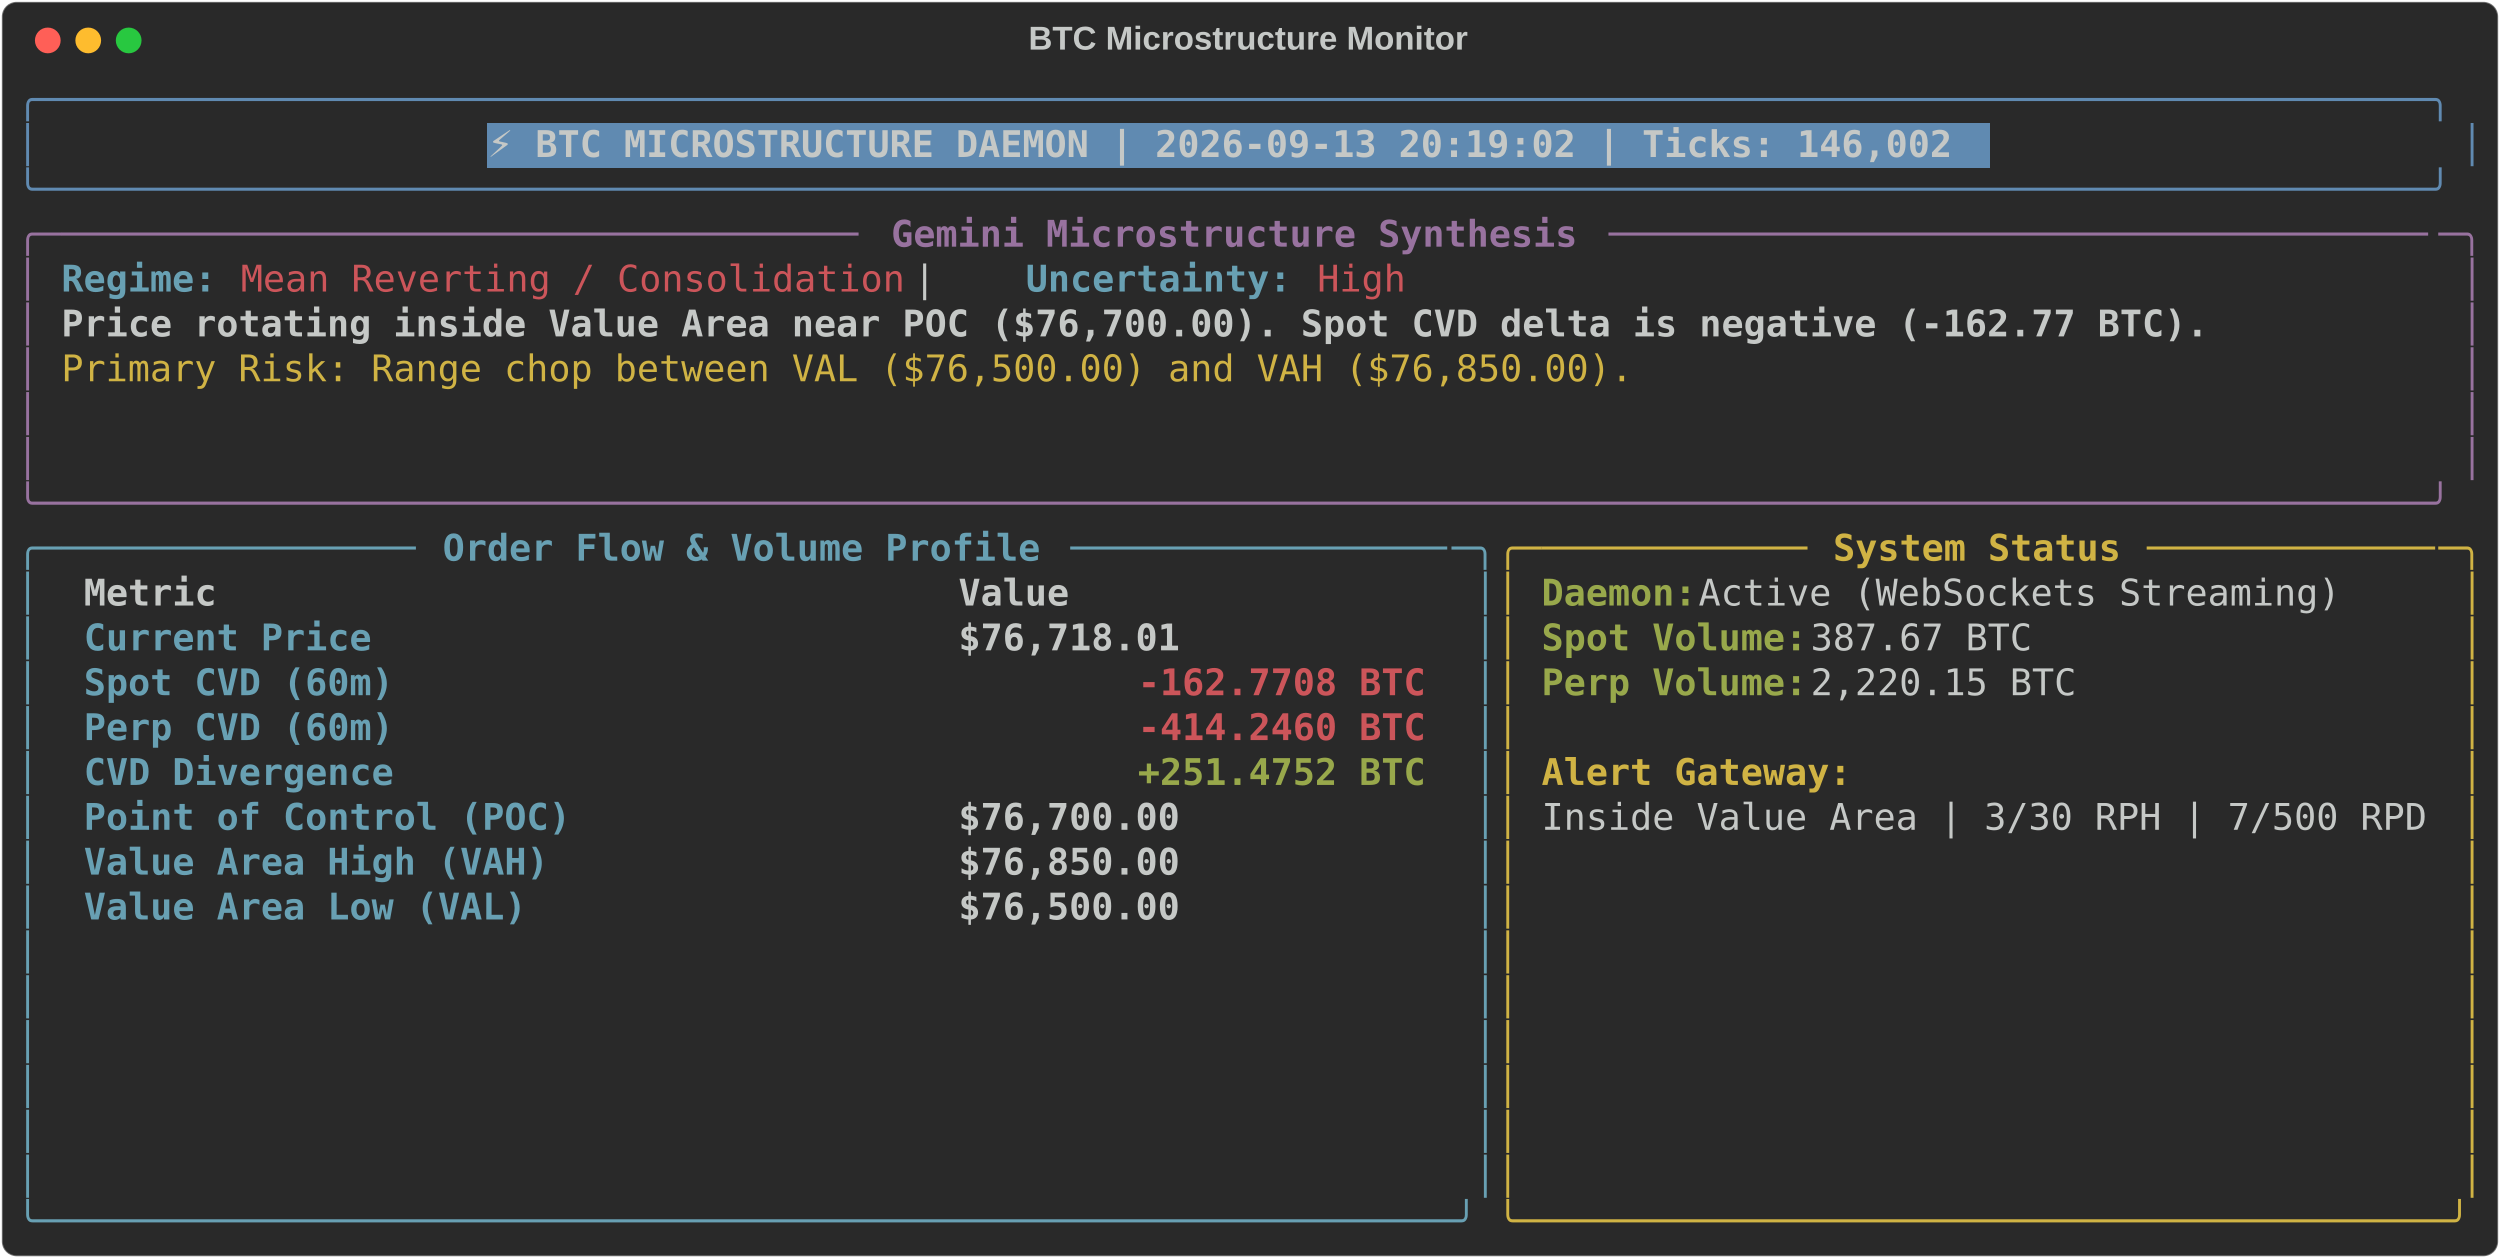
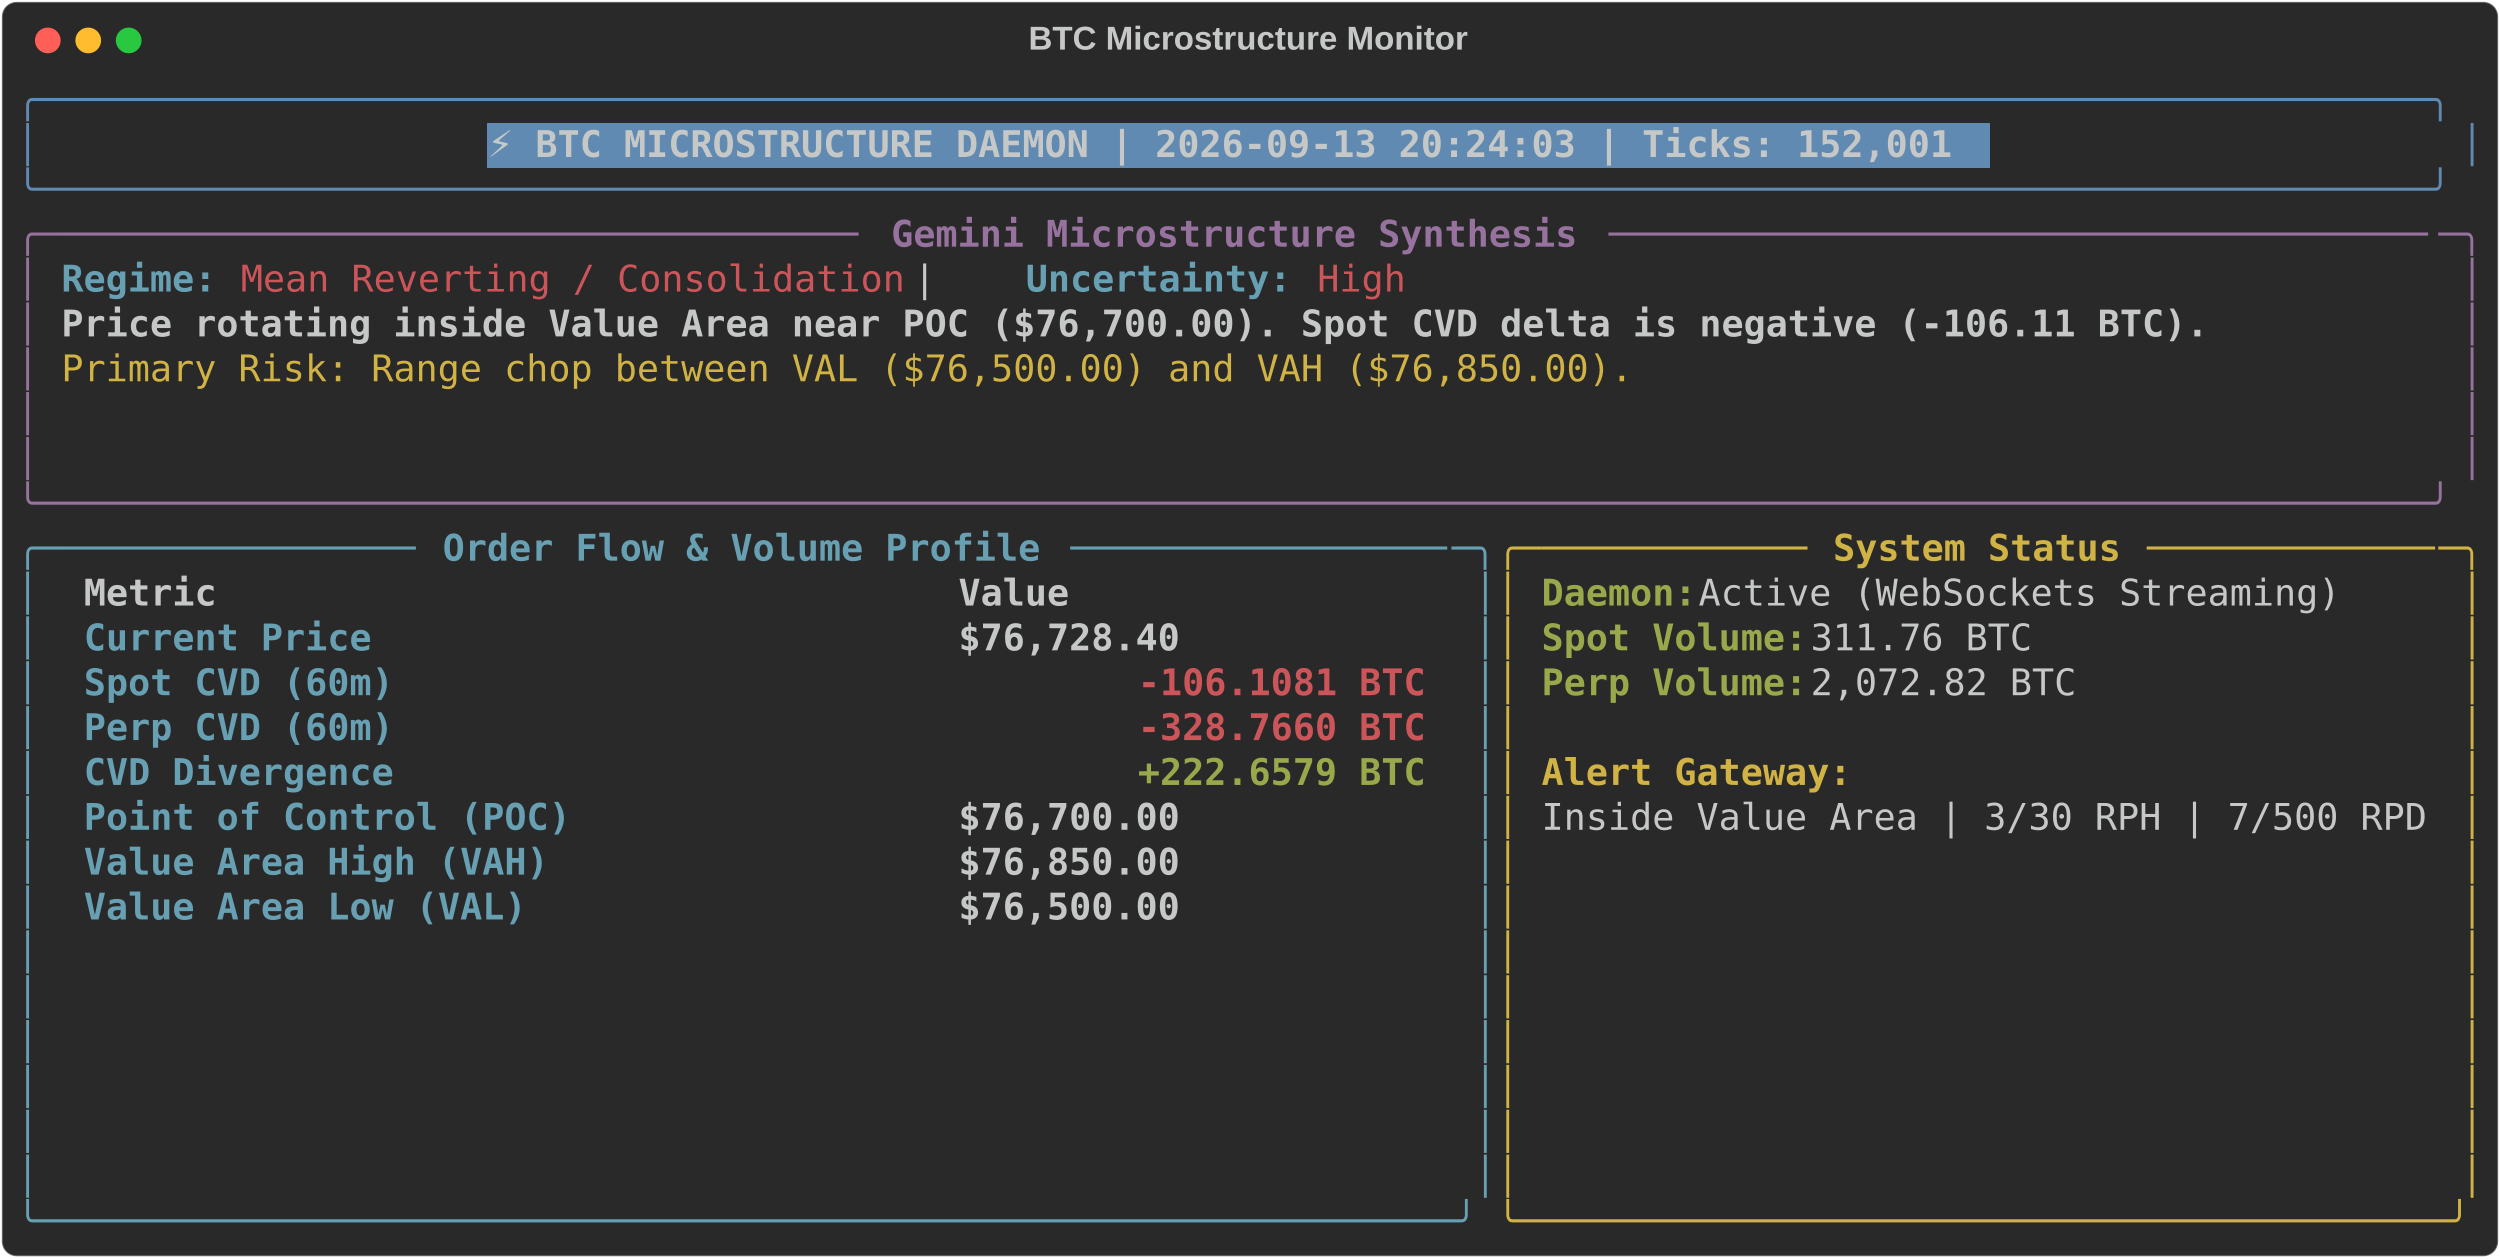
<svg xmlns="http://www.w3.org/2000/svg" class="rich-terminal" viewBox="0 0 1360 684.4">
  <style>

    @font-face {
        font-family: "Fira Code";
        src: local("FiraCode-Regular"),
                url("https://cdnjs.cloudflare.com/ajax/libs/firacode/6.2.0/woff2/FiraCode-Regular.woff2") format("woff2"),
                url("https://cdnjs.cloudflare.com/ajax/libs/firacode/6.2.0/woff/FiraCode-Regular.woff") format("woff");
        font-style: normal;
        font-weight: 400;
    }
    @font-face {
        font-family: "Fira Code";
        src: local("FiraCode-Bold"),
                url("https://cdnjs.cloudflare.com/ajax/libs/firacode/6.2.0/woff2/FiraCode-Bold.woff2") format("woff2"),
                url("https://cdnjs.cloudflare.com/ajax/libs/firacode/6.2.0/woff/FiraCode-Bold.woff") format("woff");
        font-style: bold;
        font-weight: 700;
    }

-     .terminal-3218032373-matrix {
+     .terminal-3070117604-matrix {
        font-family: Fira Code, monospace;
        font-size: 20px;
        line-height: 24.4px;
        font-variant-east-asian: full-width;
    }

-     .terminal-3218032373-title {
+     .terminal-3070117604-title {
        font-size: 18px;
        font-weight: bold;
        font-family: arial;
    }

-     .terminal-3218032373-r1 { fill: #608ab1 }
- .terminal-3218032373-r2 { fill: #c5c8c6 }
- .terminal-3218032373-r3 { fill: #c5c8c6;font-weight: bold }
- .terminal-3218032373-r4 { fill: #98729f }
- .terminal-3218032373-r5 { fill: #98729f;font-weight: bold }
- .terminal-3218032373-r6 { fill: #68a0b3;font-weight: bold }
- .terminal-3218032373-r7 { fill: #cc555a }
- .terminal-3218032373-r8 { fill: #d0b344 }
- .terminal-3218032373-r9 { fill: #68a0b3 }
- .terminal-3218032373-r10 { fill: #d0b344;font-weight: bold }
- .terminal-3218032373-r11 { fill: #98a84b;font-weight: bold }
- .terminal-3218032373-r12 { fill: #cc555a;font-weight: bold }
+     .terminal-3070117604-r1 { fill: #608ab1 }
+ .terminal-3070117604-r2 { fill: #c5c8c6 }
+ .terminal-3070117604-r3 { fill: #c5c8c6;font-weight: bold }
+ .terminal-3070117604-r4 { fill: #98729f }
+ .terminal-3070117604-r5 { fill: #98729f;font-weight: bold }
+ .terminal-3070117604-r6 { fill: #68a0b3;font-weight: bold }
+ .terminal-3070117604-r7 { fill: #cc555a }
+ .terminal-3070117604-r8 { fill: #d0b344 }
+ .terminal-3070117604-r9 { fill: #68a0b3 }
+ .terminal-3070117604-r10 { fill: #d0b344;font-weight: bold }
+ .terminal-3070117604-r11 { fill: #98a84b;font-weight: bold }
+ .terminal-3070117604-r12 { fill: #cc555a;font-weight: bold }
    </style>
  <defs>
-     <clipPath id="terminal-3218032373-clip-terminal">
+     <clipPath id="terminal-3070117604-clip-terminal">
      <rect x="0" y="0" width="1341.0" height="633.4" />
    </clipPath>
-     <clipPath id="terminal-3218032373-line-0">
+     <clipPath id="terminal-3070117604-line-0">
      <rect x="0" y="1.5" width="1342" height="24.65" />
    </clipPath>
-     <clipPath id="terminal-3218032373-line-1">
+     <clipPath id="terminal-3070117604-line-1">
      <rect x="0" y="25.9" width="1342" height="24.65" />
    </clipPath>
-     <clipPath id="terminal-3218032373-line-2">
+     <clipPath id="terminal-3070117604-line-2">
      <rect x="0" y="50.3" width="1342" height="24.65" />
    </clipPath>
-     <clipPath id="terminal-3218032373-line-3">
+     <clipPath id="terminal-3070117604-line-3">
      <rect x="0" y="74.7" width="1342" height="24.65" />
    </clipPath>
-     <clipPath id="terminal-3218032373-line-4">
+     <clipPath id="terminal-3070117604-line-4">
      <rect x="0" y="99.1" width="1342" height="24.65" />
    </clipPath>
-     <clipPath id="terminal-3218032373-line-5">
+     <clipPath id="terminal-3070117604-line-5">
      <rect x="0" y="123.5" width="1342" height="24.65" />
    </clipPath>
-     <clipPath id="terminal-3218032373-line-6">
+     <clipPath id="terminal-3070117604-line-6">
      <rect x="0" y="147.9" width="1342" height="24.65" />
    </clipPath>
-     <clipPath id="terminal-3218032373-line-7">
+     <clipPath id="terminal-3070117604-line-7">
      <rect x="0" y="172.3" width="1342" height="24.65" />
    </clipPath>
-     <clipPath id="terminal-3218032373-line-8">
+     <clipPath id="terminal-3070117604-line-8">
      <rect x="0" y="196.7" width="1342" height="24.65" />
    </clipPath>
-     <clipPath id="terminal-3218032373-line-9">
+     <clipPath id="terminal-3070117604-line-9">
      <rect x="0" y="221.1" width="1342" height="24.65" />
    </clipPath>
-     <clipPath id="terminal-3218032373-line-10">
+     <clipPath id="terminal-3070117604-line-10">
      <rect x="0" y="245.5" width="1342" height="24.65" />
    </clipPath>
-     <clipPath id="terminal-3218032373-line-11">
+     <clipPath id="terminal-3070117604-line-11">
      <rect x="0" y="269.9" width="1342" height="24.65" />
    </clipPath>
-     <clipPath id="terminal-3218032373-line-12">
+     <clipPath id="terminal-3070117604-line-12">
      <rect x="0" y="294.3" width="1342" height="24.65" />
    </clipPath>
-     <clipPath id="terminal-3218032373-line-13">
+     <clipPath id="terminal-3070117604-line-13">
      <rect x="0" y="318.7" width="1342" height="24.65" />
    </clipPath>
-     <clipPath id="terminal-3218032373-line-14">
+     <clipPath id="terminal-3070117604-line-14">
      <rect x="0" y="343.1" width="1342" height="24.65" />
    </clipPath>
-     <clipPath id="terminal-3218032373-line-15">
+     <clipPath id="terminal-3070117604-line-15">
      <rect x="0" y="367.5" width="1342" height="24.65" />
    </clipPath>
-     <clipPath id="terminal-3218032373-line-16">
+     <clipPath id="terminal-3070117604-line-16">
      <rect x="0" y="391.9" width="1342" height="24.65" />
    </clipPath>
-     <clipPath id="terminal-3218032373-line-17">
+     <clipPath id="terminal-3070117604-line-17">
      <rect x="0" y="416.3" width="1342" height="24.65" />
    </clipPath>
-     <clipPath id="terminal-3218032373-line-18">
+     <clipPath id="terminal-3070117604-line-18">
      <rect x="0" y="440.7" width="1342" height="24.65" />
    </clipPath>
-     <clipPath id="terminal-3218032373-line-19">
+     <clipPath id="terminal-3070117604-line-19">
      <rect x="0" y="465.1" width="1342" height="24.65" />
    </clipPath>
-     <clipPath id="terminal-3218032373-line-20">
+     <clipPath id="terminal-3070117604-line-20">
      <rect x="0" y="489.5" width="1342" height="24.65" />
    </clipPath>
-     <clipPath id="terminal-3218032373-line-21">
+     <clipPath id="terminal-3070117604-line-21">
      <rect x="0" y="513.9" width="1342" height="24.65" />
    </clipPath>
-     <clipPath id="terminal-3218032373-line-22">
+     <clipPath id="terminal-3070117604-line-22">
      <rect x="0" y="538.3" width="1342" height="24.65" />
    </clipPath>
-     <clipPath id="terminal-3218032373-line-23">
+     <clipPath id="terminal-3070117604-line-23">
      <rect x="0" y="562.7" width="1342" height="24.65" />
    </clipPath>
-     <clipPath id="terminal-3218032373-line-24">
+     <clipPath id="terminal-3070117604-line-24">
      <rect x="0" y="587.1" width="1342" height="24.65" />
    </clipPath>
  </defs>
  <rect fill="#292929" stroke="rgba(255,255,255,0.35)" stroke-width="1" x="1" y="1" width="1358" height="682.4" rx="8" />
-   <text class="terminal-3218032373-title" fill="#c5c8c6" text-anchor="middle" x="679" y="27">BTC Microstructure Monitor</text>
+   <text class="terminal-3070117604-title" fill="#c5c8c6" text-anchor="middle" x="679" y="27">BTC Microstructure Monitor</text>
  <g transform="translate(26,22)">
    <circle cx="0" cy="0" r="7" fill="#ff5f57" />
    <circle cx="22" cy="0" r="7" fill="#febc2e" />
    <circle cx="44" cy="0" r="7" fill="#28c840" />
  </g>
-   <g transform="translate(9, 41)" clip-path="url(#terminal-3218032373-clip-terminal)">
+   <g transform="translate(9, 41)" clip-path="url(#terminal-3070117604-clip-terminal)">
    <rect fill="#608ab1" x="256.2" y="25.9" width="817.4" height="24.65" shape-rendering="crispEdges" />
-     <g class="terminal-3218032373-matrix">
-       <text class="terminal-3218032373-r1" x="0" y="20" textLength="1342" clip-path="url(#terminal-3218032373-line-0)">╭────────────────────────────────────────────────────────────────────────────────────────────────────────────╮</text>
-       <text class="terminal-3218032373-r2" x="1342" y="20" textLength="12.2" clip-path="url(#terminal-3218032373-line-0)">
- </text>
-       <text class="terminal-3218032373-r1" x="0" y="44.4" textLength="12.2" clip-path="url(#terminal-3218032373-line-1)">│</text>
-       <text class="terminal-3218032373-r3" x="256.2" y="44.4" textLength="805.2" clip-path="url(#terminal-3218032373-line-1)">⚡ BTC MICROSTRUCTURE DAEMON | 2026-09-13 20:19:02 | Ticks: 146,002</text>
-       <text class="terminal-3218032373-r1" x="1329.8" y="44.4" textLength="12.2" clip-path="url(#terminal-3218032373-line-1)">│</text>
-       <text class="terminal-3218032373-r2" x="1342" y="44.4" textLength="12.2" clip-path="url(#terminal-3218032373-line-1)">
- </text>
-       <text class="terminal-3218032373-r1" x="0" y="68.8" textLength="1342" clip-path="url(#terminal-3218032373-line-2)">╰────────────────────────────────────────────────────────────────────────────────────────────────────────────╯</text>
-       <text class="terminal-3218032373-r2" x="1342" y="68.8" textLength="12.2" clip-path="url(#terminal-3218032373-line-2)">
- </text>
-       <text class="terminal-3218032373-r4" x="0" y="93.2" textLength="24.4" clip-path="url(#terminal-3218032373-line-3)">╭─</text>
-       <text class="terminal-3218032373-r4" x="24.4" y="93.2" textLength="439.2" clip-path="url(#terminal-3218032373-line-3)">────────────────────────────────────</text>
-       <text class="terminal-3218032373-r5" x="475.8" y="93.2" textLength="378.2" clip-path="url(#terminal-3218032373-line-3)">Gemini Microstructure Synthesis</text>
-       <text class="terminal-3218032373-r4" x="866.2" y="93.2" textLength="451.4" clip-path="url(#terminal-3218032373-line-3)">─────────────────────────────────────</text>
-       <text class="terminal-3218032373-r4" x="1317.6" y="93.2" textLength="24.4" clip-path="url(#terminal-3218032373-line-3)">─╮</text>
-       <text class="terminal-3218032373-r2" x="1342" y="93.2" textLength="12.2" clip-path="url(#terminal-3218032373-line-3)">
- </text>
-       <text class="terminal-3218032373-r4" x="0" y="117.6" textLength="12.2" clip-path="url(#terminal-3218032373-line-4)">│</text>
-       <text class="terminal-3218032373-r6" x="24.4" y="117.6" textLength="85.4" clip-path="url(#terminal-3218032373-line-4)">Regime:</text>
-       <text class="terminal-3218032373-r7" x="122" y="117.6" textLength="366" clip-path="url(#terminal-3218032373-line-4)">Mean Reverting / Consolidation</text>
-       <text class="terminal-3218032373-r2" x="488" y="117.6" textLength="61" clip-path="url(#terminal-3218032373-line-4)">  |  </text>
-       <text class="terminal-3218032373-r6" x="549" y="117.6" textLength="146.4" clip-path="url(#terminal-3218032373-line-4)">Uncertainty:</text>
-       <text class="terminal-3218032373-r7" x="707.6" y="117.6" textLength="48.8" clip-path="url(#terminal-3218032373-line-4)">High</text>
-       <text class="terminal-3218032373-r4" x="1329.8" y="117.6" textLength="12.2" clip-path="url(#terminal-3218032373-line-4)">│</text>
-       <text class="terminal-3218032373-r2" x="1342" y="117.6" textLength="12.2" clip-path="url(#terminal-3218032373-line-4)">
- </text>
-       <text class="terminal-3218032373-r4" x="0" y="142" textLength="12.2" clip-path="url(#terminal-3218032373-line-5)">│</text>
-       <text class="terminal-3218032373-r3" x="24.4" y="142" textLength="1183.4" clip-path="url(#terminal-3218032373-line-5)">Price rotating inside Value Area near POC ($76,700.00). Spot CVD delta is negative (-162.77 BTC).</text>
-       <text class="terminal-3218032373-r4" x="1329.8" y="142" textLength="12.2" clip-path="url(#terminal-3218032373-line-5)">│</text>
-       <text class="terminal-3218032373-r2" x="1342" y="142" textLength="12.2" clip-path="url(#terminal-3218032373-line-5)">
- </text>
-       <text class="terminal-3218032373-r4" x="0" y="166.4" textLength="12.2" clip-path="url(#terminal-3218032373-line-6)">│</text>
-       <text class="terminal-3218032373-r8" x="24.4" y="166.4" textLength="866.2" clip-path="url(#terminal-3218032373-line-6)">Primary Risk: Range chop between VAL ($76,500.00) and VAH ($76,850.00).</text>
-       <text class="terminal-3218032373-r4" x="1329.8" y="166.4" textLength="12.2" clip-path="url(#terminal-3218032373-line-6)">│</text>
-       <text class="terminal-3218032373-r2" x="1342" y="166.4" textLength="12.2" clip-path="url(#terminal-3218032373-line-6)">
- </text>
-       <text class="terminal-3218032373-r4" x="0" y="190.8" textLength="12.2" clip-path="url(#terminal-3218032373-line-7)">│</text>
-       <text class="terminal-3218032373-r4" x="1329.8" y="190.8" textLength="12.2" clip-path="url(#terminal-3218032373-line-7)">│</text>
-       <text class="terminal-3218032373-r2" x="1342" y="190.8" textLength="12.2" clip-path="url(#terminal-3218032373-line-7)">
- </text>
-       <text class="terminal-3218032373-r4" x="0" y="215.2" textLength="12.2" clip-path="url(#terminal-3218032373-line-8)">│</text>
-       <text class="terminal-3218032373-r4" x="1329.8" y="215.2" textLength="12.2" clip-path="url(#terminal-3218032373-line-8)">│</text>
-       <text class="terminal-3218032373-r2" x="1342" y="215.2" textLength="12.2" clip-path="url(#terminal-3218032373-line-8)">
- </text>
-       <text class="terminal-3218032373-r4" x="0" y="239.6" textLength="1342" clip-path="url(#terminal-3218032373-line-9)">╰────────────────────────────────────────────────────────────────────────────────────────────────────────────╯</text>
-       <text class="terminal-3218032373-r2" x="1342" y="239.6" textLength="12.2" clip-path="url(#terminal-3218032373-line-9)">
- </text>
-       <text class="terminal-3218032373-r9" x="0" y="264" textLength="24.4" clip-path="url(#terminal-3218032373-line-10)">╭─</text>
-       <text class="terminal-3218032373-r9" x="24.4" y="264" textLength="195.2" clip-path="url(#terminal-3218032373-line-10)">────────────────</text>
-       <text class="terminal-3218032373-r6" x="231.8" y="264" textLength="329.4" clip-path="url(#terminal-3218032373-line-10)">Order Flow &amp; Volume Profile</text>
-       <text class="terminal-3218032373-r9" x="573.4" y="264" textLength="207.4" clip-path="url(#terminal-3218032373-line-10)">─────────────────</text>
-       <text class="terminal-3218032373-r9" x="780.8" y="264" textLength="24.4" clip-path="url(#terminal-3218032373-line-10)">─╮</text>
-       <text class="terminal-3218032373-r8" x="805.2" y="264" textLength="24.4" clip-path="url(#terminal-3218032373-line-10)">╭─</text>
-       <text class="terminal-3218032373-r8" x="829.6" y="264" textLength="146.4" clip-path="url(#terminal-3218032373-line-10)">────────────</text>
-       <text class="terminal-3218032373-r10" x="988.2" y="264" textLength="158.6" clip-path="url(#terminal-3218032373-line-10)">System Status</text>
-       <text class="terminal-3218032373-r8" x="1159" y="264" textLength="158.6" clip-path="url(#terminal-3218032373-line-10)">─────────────</text>
-       <text class="terminal-3218032373-r8" x="1317.6" y="264" textLength="24.4" clip-path="url(#terminal-3218032373-line-10)">─╮</text>
-       <text class="terminal-3218032373-r2" x="1342" y="264" textLength="12.2" clip-path="url(#terminal-3218032373-line-10)">
- </text>
-       <text class="terminal-3218032373-r9" x="0" y="288.4" textLength="12.2" clip-path="url(#terminal-3218032373-line-11)">│</text>
-       <text class="terminal-3218032373-r3" x="36.6" y="288.4" textLength="451.4" clip-path="url(#terminal-3218032373-line-11)">Metric                               </text>
-       <text class="terminal-3218032373-r3" x="512.4" y="288.4" textLength="256.2" clip-path="url(#terminal-3218032373-line-11)">                Value</text>
-       <text class="terminal-3218032373-r9" x="793" y="288.4" textLength="12.2" clip-path="url(#terminal-3218032373-line-11)">│</text>
-       <text class="terminal-3218032373-r8" x="805.2" y="288.4" textLength="12.2" clip-path="url(#terminal-3218032373-line-11)">│</text>
-       <text class="terminal-3218032373-r11" x="829.6" y="288.4" textLength="85.4" clip-path="url(#terminal-3218032373-line-11)">Daemon:</text>
-       <text class="terminal-3218032373-r2" x="915" y="288.4" textLength="366" clip-path="url(#terminal-3218032373-line-11)"> Active (WebSockets Streaming)</text>
-       <text class="terminal-3218032373-r8" x="1329.8" y="288.4" textLength="12.2" clip-path="url(#terminal-3218032373-line-11)">│</text>
-       <text class="terminal-3218032373-r2" x="1342" y="288.4" textLength="12.2" clip-path="url(#terminal-3218032373-line-11)">
- </text>
-       <text class="terminal-3218032373-r9" x="0" y="312.8" textLength="12.2" clip-path="url(#terminal-3218032373-line-12)">│</text>
-       <text class="terminal-3218032373-r6" x="36.6" y="312.8" textLength="451.4" clip-path="url(#terminal-3218032373-line-12)">Current Price                        </text>
-       <text class="terminal-3218032373-r3" x="512.4" y="312.8" textLength="256.2" clip-path="url(#terminal-3218032373-line-12)">           $76,718.01</text>
-       <text class="terminal-3218032373-r9" x="793" y="312.8" textLength="12.2" clip-path="url(#terminal-3218032373-line-12)">│</text>
-       <text class="terminal-3218032373-r8" x="805.2" y="312.8" textLength="12.2" clip-path="url(#terminal-3218032373-line-12)">│</text>
-       <text class="terminal-3218032373-r11" x="829.6" y="312.8" textLength="146.4" clip-path="url(#terminal-3218032373-line-12)">Spot Volume:</text>
-       <text class="terminal-3218032373-r2" x="976" y="312.8" textLength="134.2" clip-path="url(#terminal-3218032373-line-12)"> 387.67 BTC</text>
-       <text class="terminal-3218032373-r8" x="1329.8" y="312.8" textLength="12.2" clip-path="url(#terminal-3218032373-line-12)">│</text>
-       <text class="terminal-3218032373-r2" x="1342" y="312.8" textLength="12.2" clip-path="url(#terminal-3218032373-line-12)">
- </text>
-       <text class="terminal-3218032373-r9" x="0" y="337.2" textLength="12.2" clip-path="url(#terminal-3218032373-line-13)">│</text>
-       <text class="terminal-3218032373-r6" x="36.6" y="337.2" textLength="451.4" clip-path="url(#terminal-3218032373-line-13)">Spot CVD (60m)                       </text>
-       <text class="terminal-3218032373-r12" x="610" y="337.2" textLength="158.6" clip-path="url(#terminal-3218032373-line-13)">-162.7708 BTC</text>
-       <text class="terminal-3218032373-r9" x="793" y="337.2" textLength="12.2" clip-path="url(#terminal-3218032373-line-13)">│</text>
-       <text class="terminal-3218032373-r8" x="805.2" y="337.2" textLength="12.2" clip-path="url(#terminal-3218032373-line-13)">│</text>
-       <text class="terminal-3218032373-r11" x="829.6" y="337.2" textLength="146.4" clip-path="url(#terminal-3218032373-line-13)">Perp Volume:</text>
-       <text class="terminal-3218032373-r2" x="976" y="337.2" textLength="158.6" clip-path="url(#terminal-3218032373-line-13)"> 2,220.15 BTC</text>
-       <text class="terminal-3218032373-r8" x="1329.8" y="337.2" textLength="12.2" clip-path="url(#terminal-3218032373-line-13)">│</text>
-       <text class="terminal-3218032373-r2" x="1342" y="337.2" textLength="12.2" clip-path="url(#terminal-3218032373-line-13)">
- </text>
-       <text class="terminal-3218032373-r9" x="0" y="361.6" textLength="12.2" clip-path="url(#terminal-3218032373-line-14)">│</text>
-       <text class="terminal-3218032373-r6" x="36.6" y="361.6" textLength="451.4" clip-path="url(#terminal-3218032373-line-14)">Perp CVD (60m)                       </text>
-       <text class="terminal-3218032373-r12" x="610" y="361.6" textLength="158.6" clip-path="url(#terminal-3218032373-line-14)">-414.2460 BTC</text>
-       <text class="terminal-3218032373-r9" x="793" y="361.6" textLength="12.2" clip-path="url(#terminal-3218032373-line-14)">│</text>
-       <text class="terminal-3218032373-r8" x="805.2" y="361.6" textLength="12.2" clip-path="url(#terminal-3218032373-line-14)">│</text>
-       <text class="terminal-3218032373-r8" x="1329.8" y="361.6" textLength="12.2" clip-path="url(#terminal-3218032373-line-14)">│</text>
-       <text class="terminal-3218032373-r2" x="1342" y="361.6" textLength="12.2" clip-path="url(#terminal-3218032373-line-14)">
- </text>
-       <text class="terminal-3218032373-r9" x="0" y="386" textLength="12.2" clip-path="url(#terminal-3218032373-line-15)">│</text>
-       <text class="terminal-3218032373-r6" x="36.6" y="386" textLength="451.4" clip-path="url(#terminal-3218032373-line-15)">CVD Divergence                       </text>
-       <text class="terminal-3218032373-r11" x="610" y="386" textLength="158.6" clip-path="url(#terminal-3218032373-line-15)">+251.4752 BTC</text>
-       <text class="terminal-3218032373-r9" x="793" y="386" textLength="12.2" clip-path="url(#terminal-3218032373-line-15)">│</text>
-       <text class="terminal-3218032373-r8" x="805.2" y="386" textLength="12.2" clip-path="url(#terminal-3218032373-line-15)">│</text>
-       <text class="terminal-3218032373-r10" x="829.6" y="386" textLength="170.8" clip-path="url(#terminal-3218032373-line-15)">Alert Gateway:</text>
-       <text class="terminal-3218032373-r8" x="1329.8" y="386" textLength="12.2" clip-path="url(#terminal-3218032373-line-15)">│</text>
-       <text class="terminal-3218032373-r2" x="1342" y="386" textLength="12.2" clip-path="url(#terminal-3218032373-line-15)">
- </text>
-       <text class="terminal-3218032373-r9" x="0" y="410.4" textLength="12.2" clip-path="url(#terminal-3218032373-line-16)">│</text>
-       <text class="terminal-3218032373-r6" x="36.6" y="410.4" textLength="451.4" clip-path="url(#terminal-3218032373-line-16)">Point of Control (POC)               </text>
-       <text class="terminal-3218032373-r3" x="512.4" y="410.4" textLength="256.2" clip-path="url(#terminal-3218032373-line-16)">           $76,700.00</text>
-       <text class="terminal-3218032373-r9" x="793" y="410.4" textLength="12.2" clip-path="url(#terminal-3218032373-line-16)">│</text>
-       <text class="terminal-3218032373-r8" x="805.2" y="410.4" textLength="12.2" clip-path="url(#terminal-3218032373-line-16)">│</text>
-       <text class="terminal-3218032373-r2" x="829.6" y="410.4" textLength="488" clip-path="url(#terminal-3218032373-line-16)">Inside Value Area | 3/30 RPH | 7/500 RPD</text>
-       <text class="terminal-3218032373-r8" x="1329.8" y="410.4" textLength="12.2" clip-path="url(#terminal-3218032373-line-16)">│</text>
-       <text class="terminal-3218032373-r2" x="1342" y="410.4" textLength="12.2" clip-path="url(#terminal-3218032373-line-16)">
- </text>
-       <text class="terminal-3218032373-r9" x="0" y="434.8" textLength="12.2" clip-path="url(#terminal-3218032373-line-17)">│</text>
-       <text class="terminal-3218032373-r6" x="36.6" y="434.8" textLength="451.4" clip-path="url(#terminal-3218032373-line-17)">Value Area High (VAH)                </text>
-       <text class="terminal-3218032373-r3" x="512.4" y="434.8" textLength="256.2" clip-path="url(#terminal-3218032373-line-17)">           $76,850.00</text>
-       <text class="terminal-3218032373-r9" x="793" y="434.8" textLength="12.2" clip-path="url(#terminal-3218032373-line-17)">│</text>
-       <text class="terminal-3218032373-r8" x="805.2" y="434.8" textLength="12.2" clip-path="url(#terminal-3218032373-line-17)">│</text>
-       <text class="terminal-3218032373-r8" x="1329.8" y="434.8" textLength="12.2" clip-path="url(#terminal-3218032373-line-17)">│</text>
-       <text class="terminal-3218032373-r2" x="1342" y="434.8" textLength="12.2" clip-path="url(#terminal-3218032373-line-17)">
- </text>
-       <text class="terminal-3218032373-r9" x="0" y="459.2" textLength="12.2" clip-path="url(#terminal-3218032373-line-18)">│</text>
-       <text class="terminal-3218032373-r6" x="36.6" y="459.2" textLength="451.4" clip-path="url(#terminal-3218032373-line-18)">Value Area Low (VAL)                 </text>
-       <text class="terminal-3218032373-r3" x="512.4" y="459.2" textLength="256.2" clip-path="url(#terminal-3218032373-line-18)">           $76,500.00</text>
-       <text class="terminal-3218032373-r9" x="793" y="459.2" textLength="12.2" clip-path="url(#terminal-3218032373-line-18)">│</text>
-       <text class="terminal-3218032373-r8" x="805.2" y="459.2" textLength="12.2" clip-path="url(#terminal-3218032373-line-18)">│</text>
-       <text class="terminal-3218032373-r8" x="1329.8" y="459.2" textLength="12.2" clip-path="url(#terminal-3218032373-line-18)">│</text>
-       <text class="terminal-3218032373-r2" x="1342" y="459.2" textLength="12.2" clip-path="url(#terminal-3218032373-line-18)">
- </text>
-       <text class="terminal-3218032373-r9" x="0" y="483.6" textLength="12.2" clip-path="url(#terminal-3218032373-line-19)">│</text>
-       <text class="terminal-3218032373-r9" x="793" y="483.6" textLength="12.2" clip-path="url(#terminal-3218032373-line-19)">│</text>
-       <text class="terminal-3218032373-r8" x="805.2" y="483.6" textLength="12.2" clip-path="url(#terminal-3218032373-line-19)">│</text>
-       <text class="terminal-3218032373-r8" x="1329.8" y="483.6" textLength="12.2" clip-path="url(#terminal-3218032373-line-19)">│</text>
-       <text class="terminal-3218032373-r2" x="1342" y="483.6" textLength="12.2" clip-path="url(#terminal-3218032373-line-19)">
- </text>
-       <text class="terminal-3218032373-r9" x="0" y="508" textLength="12.2" clip-path="url(#terminal-3218032373-line-20)">│</text>
-       <text class="terminal-3218032373-r9" x="793" y="508" textLength="12.2" clip-path="url(#terminal-3218032373-line-20)">│</text>
-       <text class="terminal-3218032373-r8" x="805.2" y="508" textLength="12.2" clip-path="url(#terminal-3218032373-line-20)">│</text>
-       <text class="terminal-3218032373-r8" x="1329.8" y="508" textLength="12.2" clip-path="url(#terminal-3218032373-line-20)">│</text>
-       <text class="terminal-3218032373-r2" x="1342" y="508" textLength="12.2" clip-path="url(#terminal-3218032373-line-20)">
- </text>
-       <text class="terminal-3218032373-r9" x="0" y="532.4" textLength="12.2" clip-path="url(#terminal-3218032373-line-21)">│</text>
-       <text class="terminal-3218032373-r9" x="793" y="532.4" textLength="12.2" clip-path="url(#terminal-3218032373-line-21)">│</text>
-       <text class="terminal-3218032373-r8" x="805.2" y="532.4" textLength="12.2" clip-path="url(#terminal-3218032373-line-21)">│</text>
-       <text class="terminal-3218032373-r8" x="1329.8" y="532.4" textLength="12.2" clip-path="url(#terminal-3218032373-line-21)">│</text>
-       <text class="terminal-3218032373-r2" x="1342" y="532.4" textLength="12.2" clip-path="url(#terminal-3218032373-line-21)">
- </text>
-       <text class="terminal-3218032373-r9" x="0" y="556.8" textLength="12.2" clip-path="url(#terminal-3218032373-line-22)">│</text>
-       <text class="terminal-3218032373-r9" x="793" y="556.8" textLength="12.2" clip-path="url(#terminal-3218032373-line-22)">│</text>
-       <text class="terminal-3218032373-r8" x="805.2" y="556.8" textLength="12.2" clip-path="url(#terminal-3218032373-line-22)">│</text>
-       <text class="terminal-3218032373-r8" x="1329.8" y="556.8" textLength="12.2" clip-path="url(#terminal-3218032373-line-22)">│</text>
-       <text class="terminal-3218032373-r2" x="1342" y="556.8" textLength="12.2" clip-path="url(#terminal-3218032373-line-22)">
- </text>
-       <text class="terminal-3218032373-r9" x="0" y="581.2" textLength="12.2" clip-path="url(#terminal-3218032373-line-23)">│</text>
-       <text class="terminal-3218032373-r9" x="793" y="581.2" textLength="12.2" clip-path="url(#terminal-3218032373-line-23)">│</text>
-       <text class="terminal-3218032373-r8" x="805.2" y="581.2" textLength="12.2" clip-path="url(#terminal-3218032373-line-23)">│</text>
-       <text class="terminal-3218032373-r8" x="1329.8" y="581.2" textLength="12.2" clip-path="url(#terminal-3218032373-line-23)">│</text>
-       <text class="terminal-3218032373-r2" x="1342" y="581.2" textLength="12.2" clip-path="url(#terminal-3218032373-line-23)">
- </text>
-       <text class="terminal-3218032373-r9" x="0" y="605.6" textLength="12.2" clip-path="url(#terminal-3218032373-line-24)">│</text>
-       <text class="terminal-3218032373-r9" x="793" y="605.6" textLength="12.2" clip-path="url(#terminal-3218032373-line-24)">│</text>
-       <text class="terminal-3218032373-r8" x="805.2" y="605.6" textLength="12.2" clip-path="url(#terminal-3218032373-line-24)">│</text>
-       <text class="terminal-3218032373-r8" x="1329.8" y="605.6" textLength="12.2" clip-path="url(#terminal-3218032373-line-24)">│</text>
-       <text class="terminal-3218032373-r2" x="1342" y="605.6" textLength="12.2" clip-path="url(#terminal-3218032373-line-24)">
- </text>
-       <text class="terminal-3218032373-r9" x="0" y="630" textLength="805.2" clip-path="url(#terminal-3218032373-line-25)">╰────────────────────────────────────────────────────────────────╯</text>
-       <text class="terminal-3218032373-r8" x="805.2" y="630" textLength="536.8" clip-path="url(#terminal-3218032373-line-25)">╰──────────────────────────────────────────╯</text>
-       <text class="terminal-3218032373-r2" x="1342" y="630" textLength="12.2" clip-path="url(#terminal-3218032373-line-25)">
+     <g class="terminal-3070117604-matrix">
+       <text class="terminal-3070117604-r1" x="0" y="20" textLength="1342" clip-path="url(#terminal-3070117604-line-0)">╭────────────────────────────────────────────────────────────────────────────────────────────────────────────╮</text>
+       <text class="terminal-3070117604-r2" x="1342" y="20" textLength="12.2" clip-path="url(#terminal-3070117604-line-0)">
+ </text>
+       <text class="terminal-3070117604-r1" x="0" y="44.4" textLength="12.2" clip-path="url(#terminal-3070117604-line-1)">│</text>
+       <text class="terminal-3070117604-r3" x="256.2" y="44.4" textLength="805.2" clip-path="url(#terminal-3070117604-line-1)">⚡ BTC MICROSTRUCTURE DAEMON | 2026-09-13 20:24:03 | Ticks: 152,001</text>
+       <text class="terminal-3070117604-r1" x="1329.8" y="44.4" textLength="12.2" clip-path="url(#terminal-3070117604-line-1)">│</text>
+       <text class="terminal-3070117604-r2" x="1342" y="44.4" textLength="12.2" clip-path="url(#terminal-3070117604-line-1)">
+ </text>
+       <text class="terminal-3070117604-r1" x="0" y="68.8" textLength="1342" clip-path="url(#terminal-3070117604-line-2)">╰────────────────────────────────────────────────────────────────────────────────────────────────────────────╯</text>
+       <text class="terminal-3070117604-r2" x="1342" y="68.8" textLength="12.2" clip-path="url(#terminal-3070117604-line-2)">
+ </text>
+       <text class="terminal-3070117604-r4" x="0" y="93.2" textLength="24.4" clip-path="url(#terminal-3070117604-line-3)">╭─</text>
+       <text class="terminal-3070117604-r4" x="24.4" y="93.2" textLength="439.2" clip-path="url(#terminal-3070117604-line-3)">────────────────────────────────────</text>
+       <text class="terminal-3070117604-r5" x="475.8" y="93.2" textLength="378.2" clip-path="url(#terminal-3070117604-line-3)">Gemini Microstructure Synthesis</text>
+       <text class="terminal-3070117604-r4" x="866.2" y="93.2" textLength="451.4" clip-path="url(#terminal-3070117604-line-3)">─────────────────────────────────────</text>
+       <text class="terminal-3070117604-r4" x="1317.6" y="93.2" textLength="24.4" clip-path="url(#terminal-3070117604-line-3)">─╮</text>
+       <text class="terminal-3070117604-r2" x="1342" y="93.2" textLength="12.2" clip-path="url(#terminal-3070117604-line-3)">
+ </text>
+       <text class="terminal-3070117604-r4" x="0" y="117.6" textLength="12.2" clip-path="url(#terminal-3070117604-line-4)">│</text>
+       <text class="terminal-3070117604-r6" x="24.4" y="117.6" textLength="85.4" clip-path="url(#terminal-3070117604-line-4)">Regime:</text>
+       <text class="terminal-3070117604-r7" x="122" y="117.6" textLength="366" clip-path="url(#terminal-3070117604-line-4)">Mean Reverting / Consolidation</text>
+       <text class="terminal-3070117604-r2" x="488" y="117.6" textLength="61" clip-path="url(#terminal-3070117604-line-4)">  |  </text>
+       <text class="terminal-3070117604-r6" x="549" y="117.6" textLength="146.4" clip-path="url(#terminal-3070117604-line-4)">Uncertainty:</text>
+       <text class="terminal-3070117604-r7" x="707.6" y="117.6" textLength="48.8" clip-path="url(#terminal-3070117604-line-4)">High</text>
+       <text class="terminal-3070117604-r4" x="1329.8" y="117.6" textLength="12.2" clip-path="url(#terminal-3070117604-line-4)">│</text>
+       <text class="terminal-3070117604-r2" x="1342" y="117.6" textLength="12.2" clip-path="url(#terminal-3070117604-line-4)">
+ </text>
+       <text class="terminal-3070117604-r4" x="0" y="142" textLength="12.2" clip-path="url(#terminal-3070117604-line-5)">│</text>
+       <text class="terminal-3070117604-r3" x="24.4" y="142" textLength="1183.4" clip-path="url(#terminal-3070117604-line-5)">Price rotating inside Value Area near POC ($76,700.00). Spot CVD delta is negative (-106.11 BTC).</text>
+       <text class="terminal-3070117604-r4" x="1329.8" y="142" textLength="12.2" clip-path="url(#terminal-3070117604-line-5)">│</text>
+       <text class="terminal-3070117604-r2" x="1342" y="142" textLength="12.2" clip-path="url(#terminal-3070117604-line-5)">
+ </text>
+       <text class="terminal-3070117604-r4" x="0" y="166.4" textLength="12.2" clip-path="url(#terminal-3070117604-line-6)">│</text>
+       <text class="terminal-3070117604-r8" x="24.4" y="166.4" textLength="866.2" clip-path="url(#terminal-3070117604-line-6)">Primary Risk: Range chop between VAL ($76,500.00) and VAH ($76,850.00).</text>
+       <text class="terminal-3070117604-r4" x="1329.8" y="166.4" textLength="12.2" clip-path="url(#terminal-3070117604-line-6)">│</text>
+       <text class="terminal-3070117604-r2" x="1342" y="166.4" textLength="12.2" clip-path="url(#terminal-3070117604-line-6)">
+ </text>
+       <text class="terminal-3070117604-r4" x="0" y="190.8" textLength="12.2" clip-path="url(#terminal-3070117604-line-7)">│</text>
+       <text class="terminal-3070117604-r4" x="1329.8" y="190.8" textLength="12.2" clip-path="url(#terminal-3070117604-line-7)">│</text>
+       <text class="terminal-3070117604-r2" x="1342" y="190.8" textLength="12.2" clip-path="url(#terminal-3070117604-line-7)">
+ </text>
+       <text class="terminal-3070117604-r4" x="0" y="215.2" textLength="12.2" clip-path="url(#terminal-3070117604-line-8)">│</text>
+       <text class="terminal-3070117604-r4" x="1329.8" y="215.2" textLength="12.2" clip-path="url(#terminal-3070117604-line-8)">│</text>
+       <text class="terminal-3070117604-r2" x="1342" y="215.2" textLength="12.2" clip-path="url(#terminal-3070117604-line-8)">
+ </text>
+       <text class="terminal-3070117604-r4" x="0" y="239.6" textLength="1342" clip-path="url(#terminal-3070117604-line-9)">╰────────────────────────────────────────────────────────────────────────────────────────────────────────────╯</text>
+       <text class="terminal-3070117604-r2" x="1342" y="239.6" textLength="12.2" clip-path="url(#terminal-3070117604-line-9)">
+ </text>
+       <text class="terminal-3070117604-r9" x="0" y="264" textLength="24.4" clip-path="url(#terminal-3070117604-line-10)">╭─</text>
+       <text class="terminal-3070117604-r9" x="24.4" y="264" textLength="195.2" clip-path="url(#terminal-3070117604-line-10)">────────────────</text>
+       <text class="terminal-3070117604-r6" x="231.8" y="264" textLength="329.4" clip-path="url(#terminal-3070117604-line-10)">Order Flow &amp; Volume Profile</text>
+       <text class="terminal-3070117604-r9" x="573.4" y="264" textLength="207.4" clip-path="url(#terminal-3070117604-line-10)">─────────────────</text>
+       <text class="terminal-3070117604-r9" x="780.8" y="264" textLength="24.4" clip-path="url(#terminal-3070117604-line-10)">─╮</text>
+       <text class="terminal-3070117604-r8" x="805.2" y="264" textLength="24.4" clip-path="url(#terminal-3070117604-line-10)">╭─</text>
+       <text class="terminal-3070117604-r8" x="829.6" y="264" textLength="146.4" clip-path="url(#terminal-3070117604-line-10)">────────────</text>
+       <text class="terminal-3070117604-r10" x="988.2" y="264" textLength="158.6" clip-path="url(#terminal-3070117604-line-10)">System Status</text>
+       <text class="terminal-3070117604-r8" x="1159" y="264" textLength="158.6" clip-path="url(#terminal-3070117604-line-10)">─────────────</text>
+       <text class="terminal-3070117604-r8" x="1317.6" y="264" textLength="24.4" clip-path="url(#terminal-3070117604-line-10)">─╮</text>
+       <text class="terminal-3070117604-r2" x="1342" y="264" textLength="12.2" clip-path="url(#terminal-3070117604-line-10)">
+ </text>
+       <text class="terminal-3070117604-r9" x="0" y="288.4" textLength="12.2" clip-path="url(#terminal-3070117604-line-11)">│</text>
+       <text class="terminal-3070117604-r3" x="36.6" y="288.4" textLength="451.4" clip-path="url(#terminal-3070117604-line-11)">Metric                               </text>
+       <text class="terminal-3070117604-r3" x="512.4" y="288.4" textLength="256.2" clip-path="url(#terminal-3070117604-line-11)">                Value</text>
+       <text class="terminal-3070117604-r9" x="793" y="288.4" textLength="12.2" clip-path="url(#terminal-3070117604-line-11)">│</text>
+       <text class="terminal-3070117604-r8" x="805.2" y="288.4" textLength="12.2" clip-path="url(#terminal-3070117604-line-11)">│</text>
+       <text class="terminal-3070117604-r11" x="829.6" y="288.4" textLength="85.4" clip-path="url(#terminal-3070117604-line-11)">Daemon:</text>
+       <text class="terminal-3070117604-r2" x="915" y="288.4" textLength="366" clip-path="url(#terminal-3070117604-line-11)"> Active (WebSockets Streaming)</text>
+       <text class="terminal-3070117604-r8" x="1329.8" y="288.4" textLength="12.2" clip-path="url(#terminal-3070117604-line-11)">│</text>
+       <text class="terminal-3070117604-r2" x="1342" y="288.4" textLength="12.2" clip-path="url(#terminal-3070117604-line-11)">
+ </text>
+       <text class="terminal-3070117604-r9" x="0" y="312.8" textLength="12.2" clip-path="url(#terminal-3070117604-line-12)">│</text>
+       <text class="terminal-3070117604-r6" x="36.6" y="312.8" textLength="451.4" clip-path="url(#terminal-3070117604-line-12)">Current Price                        </text>
+       <text class="terminal-3070117604-r3" x="512.4" y="312.8" textLength="256.2" clip-path="url(#terminal-3070117604-line-12)">           $76,728.40</text>
+       <text class="terminal-3070117604-r9" x="793" y="312.8" textLength="12.2" clip-path="url(#terminal-3070117604-line-12)">│</text>
+       <text class="terminal-3070117604-r8" x="805.2" y="312.8" textLength="12.2" clip-path="url(#terminal-3070117604-line-12)">│</text>
+       <text class="terminal-3070117604-r11" x="829.6" y="312.8" textLength="146.4" clip-path="url(#terminal-3070117604-line-12)">Spot Volume:</text>
+       <text class="terminal-3070117604-r2" x="976" y="312.8" textLength="134.2" clip-path="url(#terminal-3070117604-line-12)"> 311.76 BTC</text>
+       <text class="terminal-3070117604-r8" x="1329.8" y="312.8" textLength="12.2" clip-path="url(#terminal-3070117604-line-12)">│</text>
+       <text class="terminal-3070117604-r2" x="1342" y="312.8" textLength="12.2" clip-path="url(#terminal-3070117604-line-12)">
+ </text>
+       <text class="terminal-3070117604-r9" x="0" y="337.2" textLength="12.2" clip-path="url(#terminal-3070117604-line-13)">│</text>
+       <text class="terminal-3070117604-r6" x="36.6" y="337.2" textLength="451.4" clip-path="url(#terminal-3070117604-line-13)">Spot CVD (60m)                       </text>
+       <text class="terminal-3070117604-r12" x="610" y="337.2" textLength="158.6" clip-path="url(#terminal-3070117604-line-13)">-106.1081 BTC</text>
+       <text class="terminal-3070117604-r9" x="793" y="337.2" textLength="12.2" clip-path="url(#terminal-3070117604-line-13)">│</text>
+       <text class="terminal-3070117604-r8" x="805.2" y="337.2" textLength="12.2" clip-path="url(#terminal-3070117604-line-13)">│</text>
+       <text class="terminal-3070117604-r11" x="829.6" y="337.2" textLength="146.4" clip-path="url(#terminal-3070117604-line-13)">Perp Volume:</text>
+       <text class="terminal-3070117604-r2" x="976" y="337.2" textLength="158.6" clip-path="url(#terminal-3070117604-line-13)"> 2,072.82 BTC</text>
+       <text class="terminal-3070117604-r8" x="1329.8" y="337.2" textLength="12.2" clip-path="url(#terminal-3070117604-line-13)">│</text>
+       <text class="terminal-3070117604-r2" x="1342" y="337.2" textLength="12.2" clip-path="url(#terminal-3070117604-line-13)">
+ </text>
+       <text class="terminal-3070117604-r9" x="0" y="361.6" textLength="12.2" clip-path="url(#terminal-3070117604-line-14)">│</text>
+       <text class="terminal-3070117604-r6" x="36.6" y="361.6" textLength="451.4" clip-path="url(#terminal-3070117604-line-14)">Perp CVD (60m)                       </text>
+       <text class="terminal-3070117604-r12" x="610" y="361.6" textLength="158.6" clip-path="url(#terminal-3070117604-line-14)">-328.7660 BTC</text>
+       <text class="terminal-3070117604-r9" x="793" y="361.6" textLength="12.2" clip-path="url(#terminal-3070117604-line-14)">│</text>
+       <text class="terminal-3070117604-r8" x="805.2" y="361.6" textLength="12.2" clip-path="url(#terminal-3070117604-line-14)">│</text>
+       <text class="terminal-3070117604-r8" x="1329.8" y="361.6" textLength="12.2" clip-path="url(#terminal-3070117604-line-14)">│</text>
+       <text class="terminal-3070117604-r2" x="1342" y="361.6" textLength="12.2" clip-path="url(#terminal-3070117604-line-14)">
+ </text>
+       <text class="terminal-3070117604-r9" x="0" y="386" textLength="12.2" clip-path="url(#terminal-3070117604-line-15)">│</text>
+       <text class="terminal-3070117604-r6" x="36.6" y="386" textLength="451.4" clip-path="url(#terminal-3070117604-line-15)">CVD Divergence                       </text>
+       <text class="terminal-3070117604-r11" x="610" y="386" textLength="158.6" clip-path="url(#terminal-3070117604-line-15)">+222.6579 BTC</text>
+       <text class="terminal-3070117604-r9" x="793" y="386" textLength="12.2" clip-path="url(#terminal-3070117604-line-15)">│</text>
+       <text class="terminal-3070117604-r8" x="805.2" y="386" textLength="12.2" clip-path="url(#terminal-3070117604-line-15)">│</text>
+       <text class="terminal-3070117604-r10" x="829.6" y="386" textLength="170.8" clip-path="url(#terminal-3070117604-line-15)">Alert Gateway:</text>
+       <text class="terminal-3070117604-r8" x="1329.8" y="386" textLength="12.2" clip-path="url(#terminal-3070117604-line-15)">│</text>
+       <text class="terminal-3070117604-r2" x="1342" y="386" textLength="12.2" clip-path="url(#terminal-3070117604-line-15)">
+ </text>
+       <text class="terminal-3070117604-r9" x="0" y="410.4" textLength="12.2" clip-path="url(#terminal-3070117604-line-16)">│</text>
+       <text class="terminal-3070117604-r6" x="36.6" y="410.4" textLength="451.4" clip-path="url(#terminal-3070117604-line-16)">Point of Control (POC)               </text>
+       <text class="terminal-3070117604-r3" x="512.4" y="410.4" textLength="256.2" clip-path="url(#terminal-3070117604-line-16)">           $76,700.00</text>
+       <text class="terminal-3070117604-r9" x="793" y="410.4" textLength="12.2" clip-path="url(#terminal-3070117604-line-16)">│</text>
+       <text class="terminal-3070117604-r8" x="805.2" y="410.4" textLength="12.2" clip-path="url(#terminal-3070117604-line-16)">│</text>
+       <text class="terminal-3070117604-r2" x="829.6" y="410.4" textLength="488" clip-path="url(#terminal-3070117604-line-16)">Inside Value Area | 3/30 RPH | 7/500 RPD</text>
+       <text class="terminal-3070117604-r8" x="1329.8" y="410.4" textLength="12.2" clip-path="url(#terminal-3070117604-line-16)">│</text>
+       <text class="terminal-3070117604-r2" x="1342" y="410.4" textLength="12.2" clip-path="url(#terminal-3070117604-line-16)">
+ </text>
+       <text class="terminal-3070117604-r9" x="0" y="434.8" textLength="12.2" clip-path="url(#terminal-3070117604-line-17)">│</text>
+       <text class="terminal-3070117604-r6" x="36.6" y="434.8" textLength="451.4" clip-path="url(#terminal-3070117604-line-17)">Value Area High (VAH)                </text>
+       <text class="terminal-3070117604-r3" x="512.4" y="434.8" textLength="256.2" clip-path="url(#terminal-3070117604-line-17)">           $76,850.00</text>
+       <text class="terminal-3070117604-r9" x="793" y="434.8" textLength="12.2" clip-path="url(#terminal-3070117604-line-17)">│</text>
+       <text class="terminal-3070117604-r8" x="805.2" y="434.8" textLength="12.2" clip-path="url(#terminal-3070117604-line-17)">│</text>
+       <text class="terminal-3070117604-r8" x="1329.8" y="434.8" textLength="12.2" clip-path="url(#terminal-3070117604-line-17)">│</text>
+       <text class="terminal-3070117604-r2" x="1342" y="434.8" textLength="12.2" clip-path="url(#terminal-3070117604-line-17)">
+ </text>
+       <text class="terminal-3070117604-r9" x="0" y="459.2" textLength="12.2" clip-path="url(#terminal-3070117604-line-18)">│</text>
+       <text class="terminal-3070117604-r6" x="36.6" y="459.2" textLength="451.4" clip-path="url(#terminal-3070117604-line-18)">Value Area Low (VAL)                 </text>
+       <text class="terminal-3070117604-r3" x="512.4" y="459.2" textLength="256.2" clip-path="url(#terminal-3070117604-line-18)">           $76,500.00</text>
+       <text class="terminal-3070117604-r9" x="793" y="459.2" textLength="12.2" clip-path="url(#terminal-3070117604-line-18)">│</text>
+       <text class="terminal-3070117604-r8" x="805.2" y="459.2" textLength="12.2" clip-path="url(#terminal-3070117604-line-18)">│</text>
+       <text class="terminal-3070117604-r8" x="1329.8" y="459.2" textLength="12.2" clip-path="url(#terminal-3070117604-line-18)">│</text>
+       <text class="terminal-3070117604-r2" x="1342" y="459.2" textLength="12.2" clip-path="url(#terminal-3070117604-line-18)">
+ </text>
+       <text class="terminal-3070117604-r9" x="0" y="483.6" textLength="12.2" clip-path="url(#terminal-3070117604-line-19)">│</text>
+       <text class="terminal-3070117604-r9" x="793" y="483.6" textLength="12.2" clip-path="url(#terminal-3070117604-line-19)">│</text>
+       <text class="terminal-3070117604-r8" x="805.2" y="483.6" textLength="12.2" clip-path="url(#terminal-3070117604-line-19)">│</text>
+       <text class="terminal-3070117604-r8" x="1329.8" y="483.6" textLength="12.2" clip-path="url(#terminal-3070117604-line-19)">│</text>
+       <text class="terminal-3070117604-r2" x="1342" y="483.6" textLength="12.2" clip-path="url(#terminal-3070117604-line-19)">
+ </text>
+       <text class="terminal-3070117604-r9" x="0" y="508" textLength="12.2" clip-path="url(#terminal-3070117604-line-20)">│</text>
+       <text class="terminal-3070117604-r9" x="793" y="508" textLength="12.2" clip-path="url(#terminal-3070117604-line-20)">│</text>
+       <text class="terminal-3070117604-r8" x="805.2" y="508" textLength="12.2" clip-path="url(#terminal-3070117604-line-20)">│</text>
+       <text class="terminal-3070117604-r8" x="1329.8" y="508" textLength="12.2" clip-path="url(#terminal-3070117604-line-20)">│</text>
+       <text class="terminal-3070117604-r2" x="1342" y="508" textLength="12.2" clip-path="url(#terminal-3070117604-line-20)">
+ </text>
+       <text class="terminal-3070117604-r9" x="0" y="532.4" textLength="12.2" clip-path="url(#terminal-3070117604-line-21)">│</text>
+       <text class="terminal-3070117604-r9" x="793" y="532.4" textLength="12.2" clip-path="url(#terminal-3070117604-line-21)">│</text>
+       <text class="terminal-3070117604-r8" x="805.2" y="532.4" textLength="12.2" clip-path="url(#terminal-3070117604-line-21)">│</text>
+       <text class="terminal-3070117604-r8" x="1329.8" y="532.4" textLength="12.2" clip-path="url(#terminal-3070117604-line-21)">│</text>
+       <text class="terminal-3070117604-r2" x="1342" y="532.4" textLength="12.2" clip-path="url(#terminal-3070117604-line-21)">
+ </text>
+       <text class="terminal-3070117604-r9" x="0" y="556.8" textLength="12.2" clip-path="url(#terminal-3070117604-line-22)">│</text>
+       <text class="terminal-3070117604-r9" x="793" y="556.8" textLength="12.2" clip-path="url(#terminal-3070117604-line-22)">│</text>
+       <text class="terminal-3070117604-r8" x="805.2" y="556.8" textLength="12.2" clip-path="url(#terminal-3070117604-line-22)">│</text>
+       <text class="terminal-3070117604-r8" x="1329.8" y="556.8" textLength="12.2" clip-path="url(#terminal-3070117604-line-22)">│</text>
+       <text class="terminal-3070117604-r2" x="1342" y="556.8" textLength="12.2" clip-path="url(#terminal-3070117604-line-22)">
+ </text>
+       <text class="terminal-3070117604-r9" x="0" y="581.2" textLength="12.2" clip-path="url(#terminal-3070117604-line-23)">│</text>
+       <text class="terminal-3070117604-r9" x="793" y="581.2" textLength="12.2" clip-path="url(#terminal-3070117604-line-23)">│</text>
+       <text class="terminal-3070117604-r8" x="805.2" y="581.2" textLength="12.2" clip-path="url(#terminal-3070117604-line-23)">│</text>
+       <text class="terminal-3070117604-r8" x="1329.8" y="581.2" textLength="12.2" clip-path="url(#terminal-3070117604-line-23)">│</text>
+       <text class="terminal-3070117604-r2" x="1342" y="581.2" textLength="12.2" clip-path="url(#terminal-3070117604-line-23)">
+ </text>
+       <text class="terminal-3070117604-r9" x="0" y="605.6" textLength="12.2" clip-path="url(#terminal-3070117604-line-24)">│</text>
+       <text class="terminal-3070117604-r9" x="793" y="605.6" textLength="12.2" clip-path="url(#terminal-3070117604-line-24)">│</text>
+       <text class="terminal-3070117604-r8" x="805.2" y="605.6" textLength="12.2" clip-path="url(#terminal-3070117604-line-24)">│</text>
+       <text class="terminal-3070117604-r8" x="1329.8" y="605.6" textLength="12.2" clip-path="url(#terminal-3070117604-line-24)">│</text>
+       <text class="terminal-3070117604-r2" x="1342" y="605.6" textLength="12.2" clip-path="url(#terminal-3070117604-line-24)">
+ </text>
+       <text class="terminal-3070117604-r9" x="0" y="630" textLength="805.2" clip-path="url(#terminal-3070117604-line-25)">╰────────────────────────────────────────────────────────────────╯</text>
+       <text class="terminal-3070117604-r8" x="805.2" y="630" textLength="536.8" clip-path="url(#terminal-3070117604-line-25)">╰──────────────────────────────────────────╯</text>
+       <text class="terminal-3070117604-r2" x="1342" y="630" textLength="12.2" clip-path="url(#terminal-3070117604-line-25)">
</text>
    </g>
  </g>
</svg>
